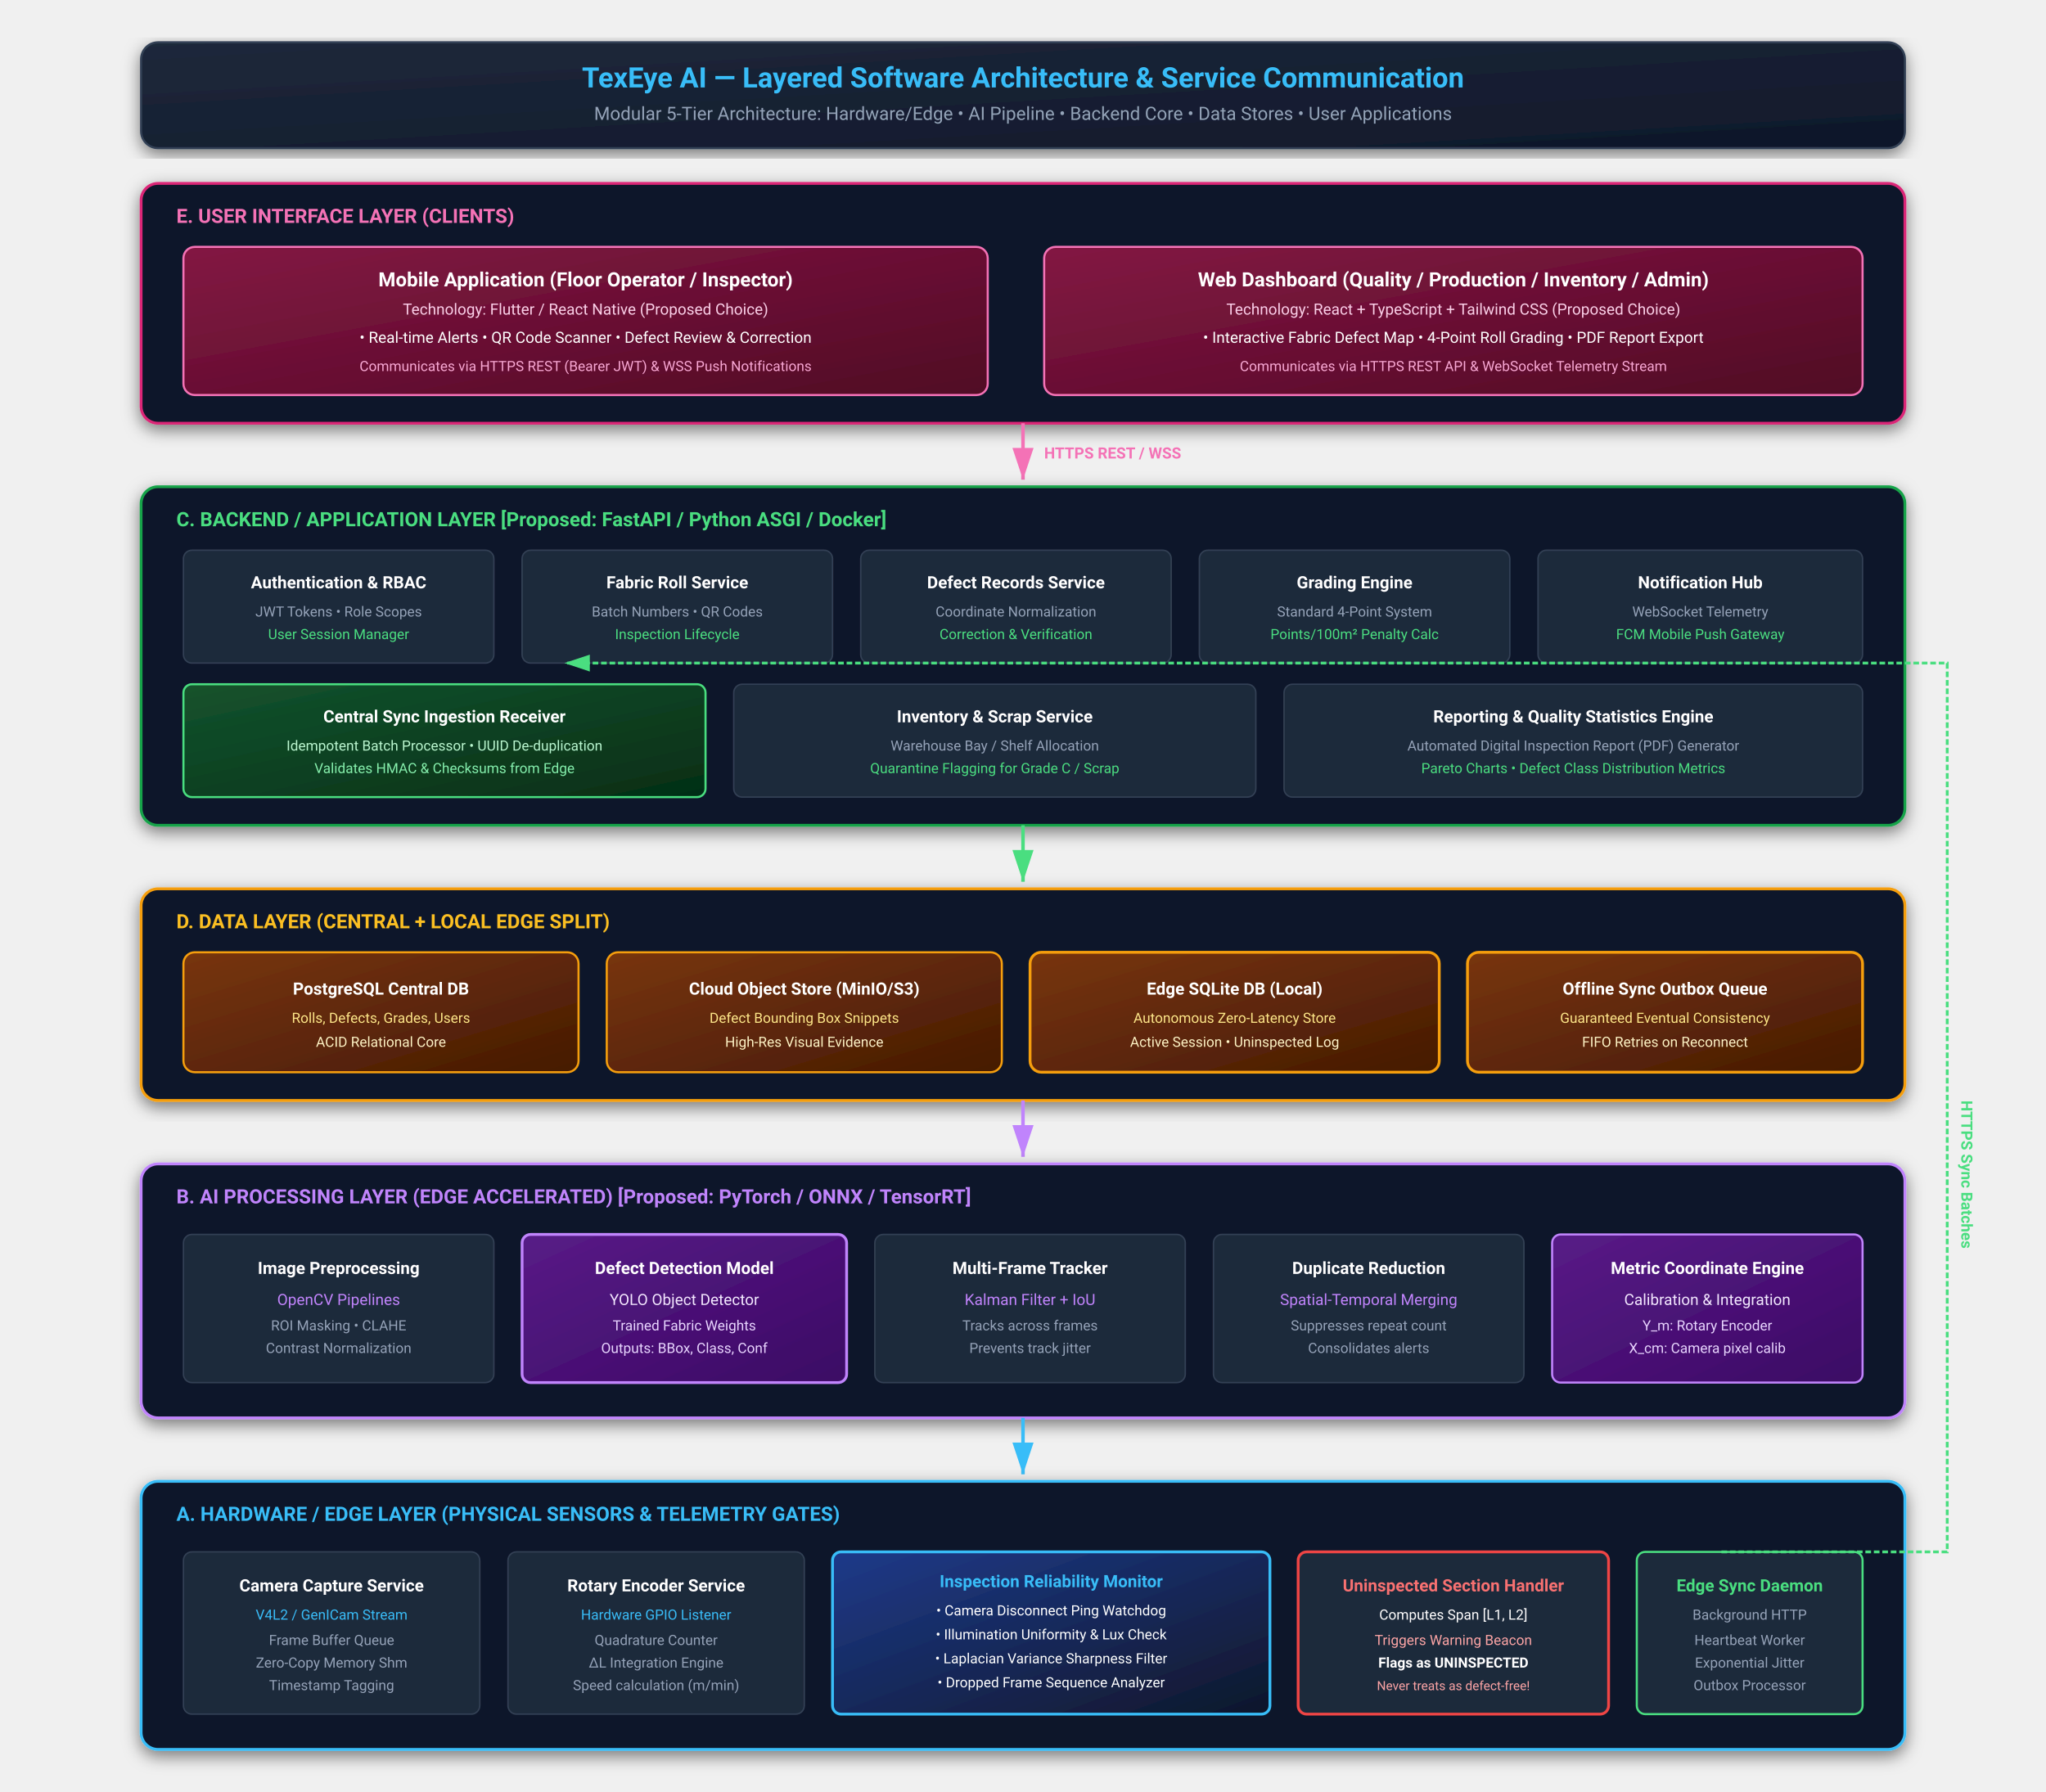
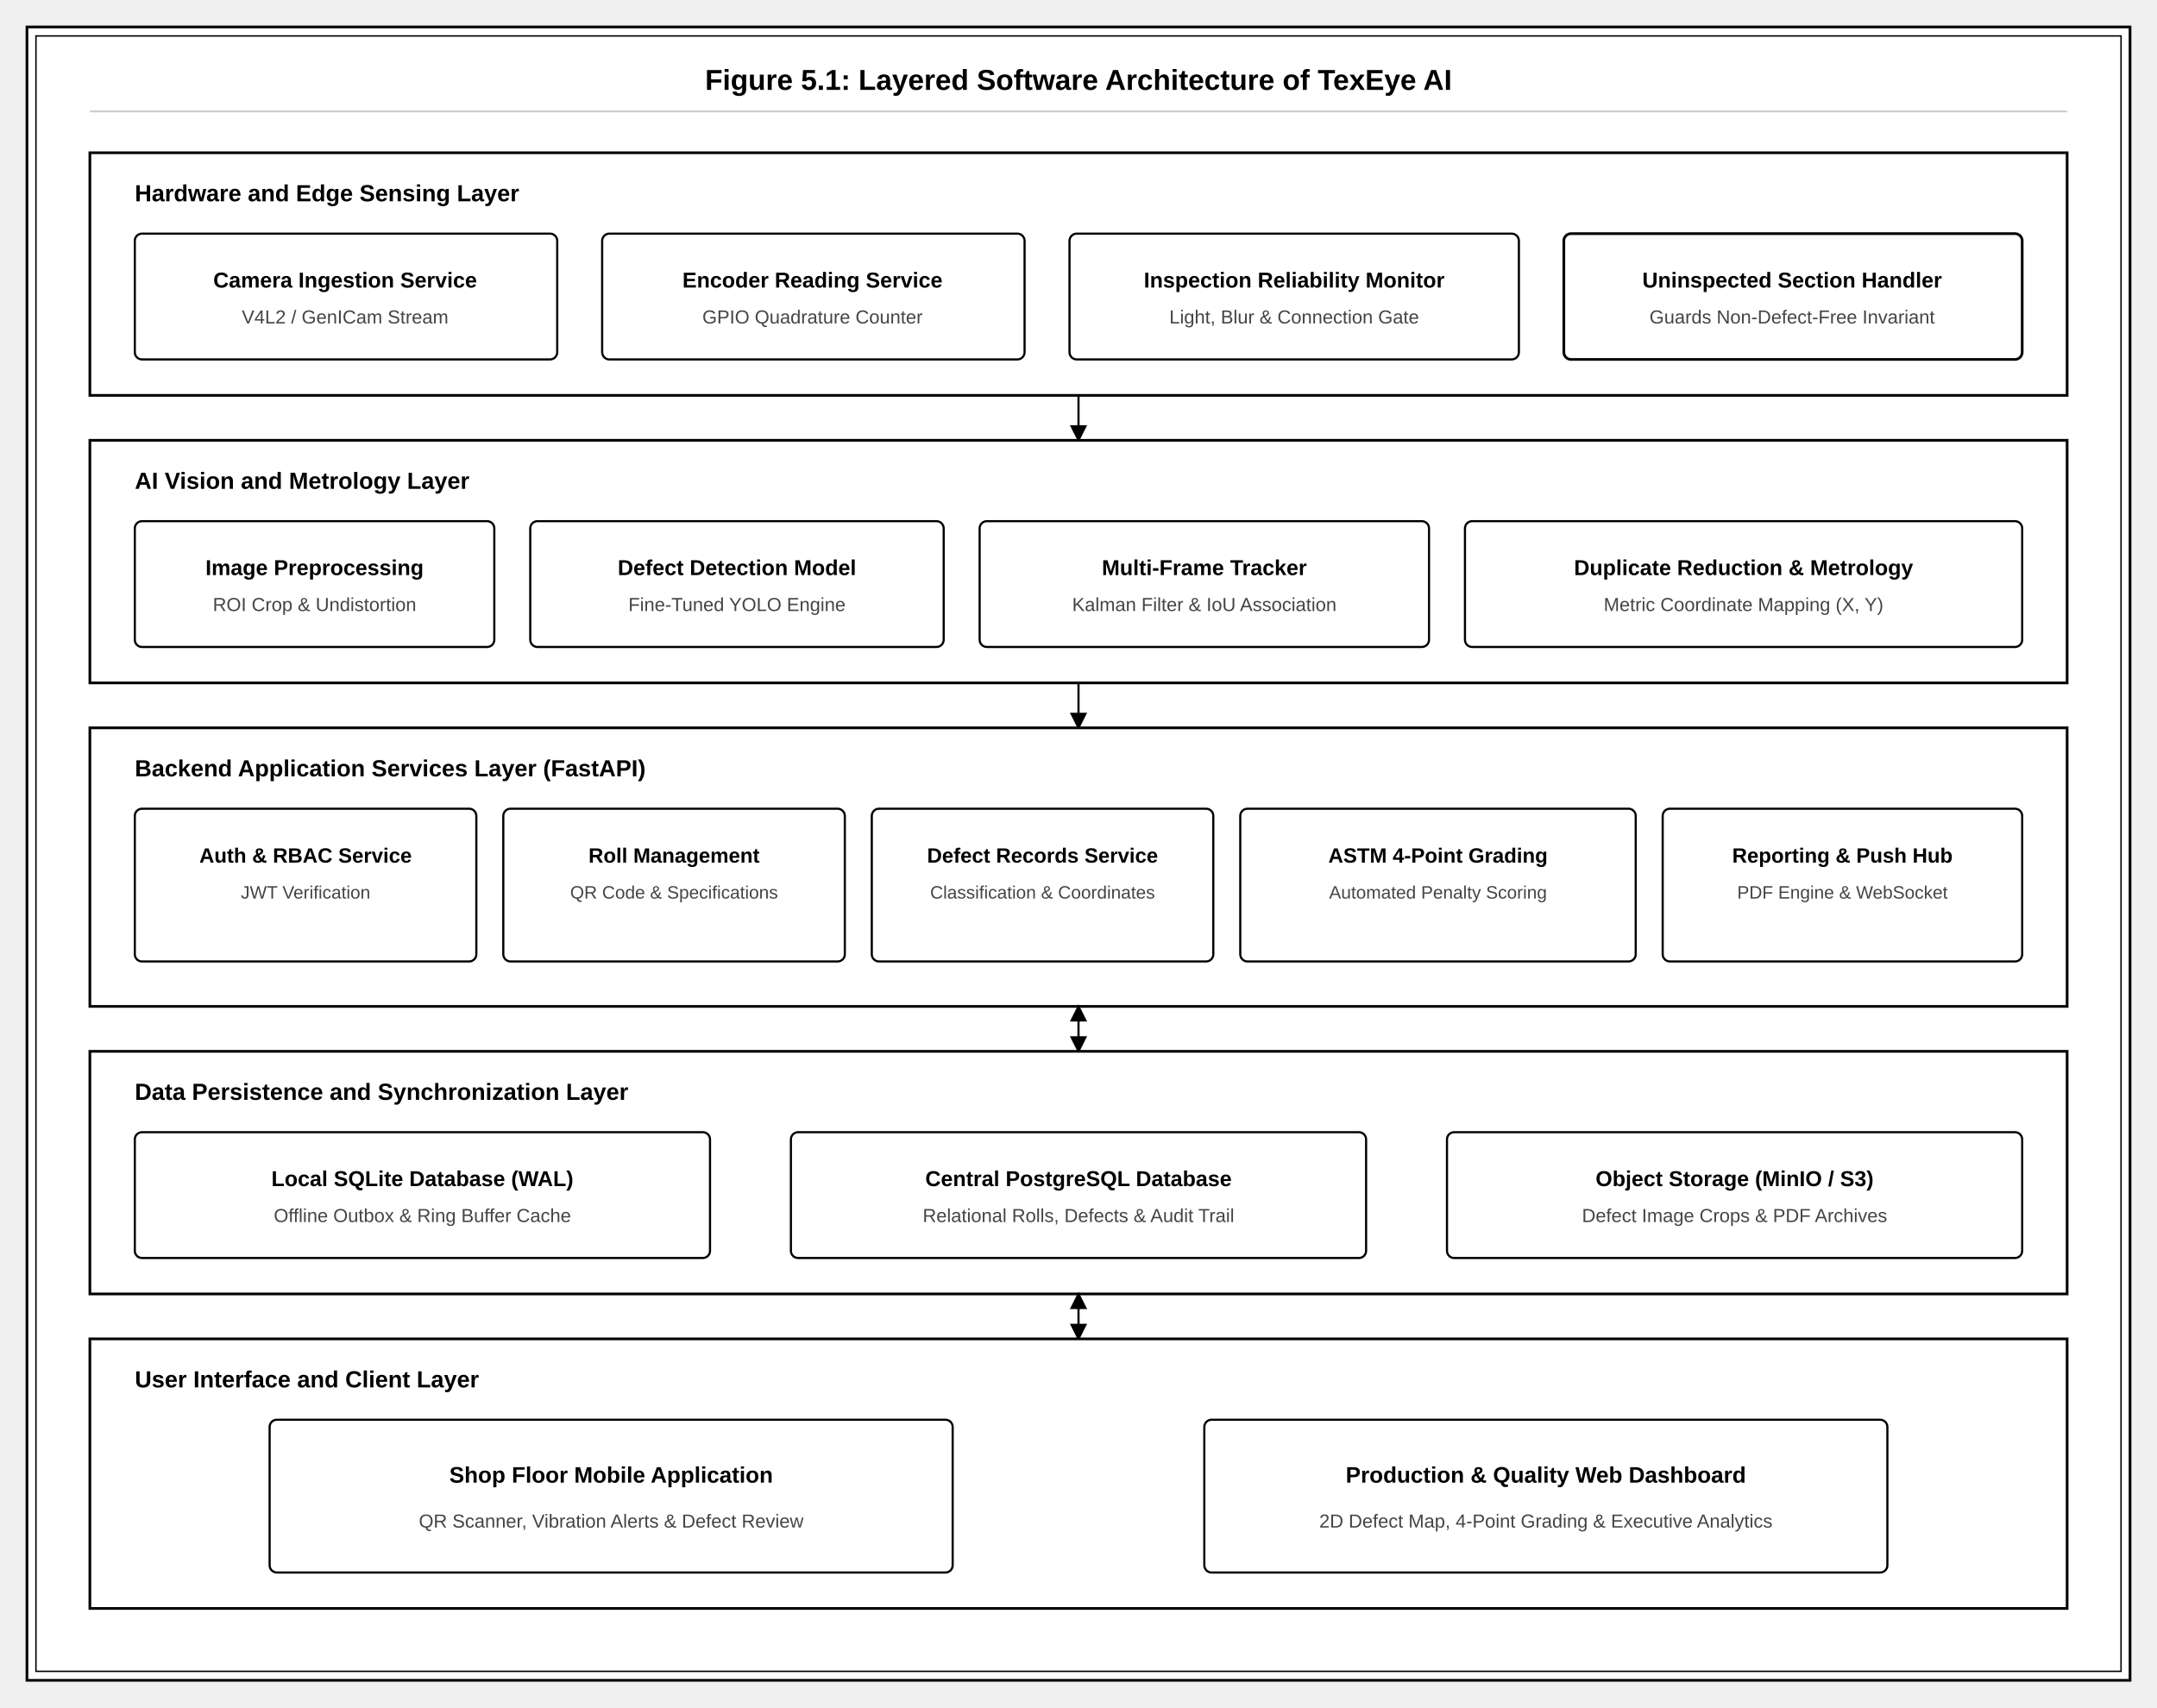
- <svg xmlns="http://www.w3.org/2000/svg" viewBox="0 0 1450 1270" width="100%" height="100%" style="background-color: #0b1120; font-family: -apple-system, BlinkMacSystemFont, 'Segoe UI', Roboto, Helvetica, Arial, sans-serif;">
+ <svg xmlns="http://www.w3.org/2000/svg" viewBox="0 0 1200 950" width="100%" height="100%" style="background-color: #ffffff; font-family: Arial, Helvetica, sans-serif;">
  <defs>
-     <linearGradient id="hdrGrad5" x1="0%" y1="0%" x2="100%" y2="100%">
-       <stop offset="0%" stop-color="#1e293b" />
-       <stop offset="100%" stop-color="#0f172a" />
-     </linearGradient>
-     <linearGradient id="uiGrad" x1="0%" y1="0%" x2="100%" y2="100%">
-       <stop offset="0%" stop-color="#831843" />
-       <stop offset="100%" stop-color="#500724" />
-     </linearGradient>
-     <linearGradient id="appGrad" x1="0%" y1="0%" x2="100%" y2="100%">
-       <stop offset="0%" stop-color="#14532d" />
-       <stop offset="100%" stop-color="#052e16" />
-     </linearGradient>
-     <linearGradient id="aiGrad" x1="0%" y1="0%" x2="100%" y2="100%">
-       <stop offset="0%" stop-color="#581c87" />
-       <stop offset="100%" stop-color="#3b0764" />
-     </linearGradient>
-     <linearGradient id="edgeGrad5" x1="0%" y1="0%" x2="100%" y2="100%">
-       <stop offset="0%" stop-color="#1e3a8a" />
-       <stop offset="100%" stop-color="#0f172a" />
-     </linearGradient>
-     <linearGradient id="dataGrad" x1="0%" y1="0%" x2="100%" y2="100%">
-       <stop offset="0%" stop-color="#78350f" />
-       <stop offset="100%" stop-color="#451a03" />
-     </linearGradient>
-     <filter id="shadow5" x="-10%" y="-10%" width="120%" height="120%">
-       <feDropShadow dx="0" dy="4" stdDeviation="6" flood-color="#000000" flood-opacity="0.5" />
-     </filter>
-     <marker id="aB" markerWidth="10" markerHeight="10" refX="9" refY="3" orient="auto">
-       <path d="M0,0 L0,6 L9,3 z" fill="#38bdf8" />
+     <marker id="arrow" markerWidth="8" markerHeight="8" refX="7" refY="4" orient="auto">
+       <polygon points="0 0, 8 4, 0 8" fill="#000000" />
    </marker>
-     <marker id="aG" markerWidth="10" markerHeight="10" refX="9" refY="3" orient="auto">
-       <path d="M0,0 L0,6 L9,3 z" fill="#4ade80" />
-     </marker>
-     <marker id="aP" markerWidth="10" markerHeight="10" refX="9" refY="3" orient="auto">
-       <path d="M0,0 L0,6 L9,3 z" fill="#c084fc" />
-     </marker>
-     <marker id="aPK" markerWidth="10" markerHeight="10" refX="9" refY="3" orient="auto">
-       <path d="M0,0 L0,6 L9,3 z" fill="#f472b6" />
-     </marker>
-     <marker id="aY" markerWidth="10" markerHeight="10" refX="9" refY="3" orient="auto">
-       <path d="M0,0 L0,6 L9,3 z" fill="#fbbf24" />
+     <marker id="arrowRev" markerWidth="8" markerHeight="8" refX="1" refY="4" orient="auto">
+       <polygon points="8 0, 0 4, 8 8" fill="#000000" />
    </marker>
  </defs>
-   <g transform="translate(100, 30)" filter="url(#shadow5)">
-     <rect width="1250" height="75" rx="12" fill="url(#hdrGrad5)" stroke="#334155" stroke-width="1.5" />
-     <text x="625" y="32" fill="#38bdf8" font-size="20" font-weight="bold" text-anchor="middle">TexEye AI — Layered Software Architecture &amp; Service Communication</text>
-     <text x="625" y="55" fill="#94a3b8" font-size="13" text-anchor="middle">Modular 5-Tier Architecture: Hardware/Edge • AI Pipeline • Backend Core • Data Stores • User Applications</text>
-   </g>
-   <g transform="translate(100, 130)" filter="url(#shadow5)">
-     <rect width="1250" height="170" rx="12" fill="#0f172a" stroke="#db2777" stroke-width="2" />
-     <text x="25" y="28" fill="#f472b6" font-size="14" font-weight="bold">E. USER INTERFACE LAYER (CLIENTS)</text>
-     <rect x="30" y="45" width="570" height="105" rx="8" fill="url(#uiGrad)" stroke="#f472b6" stroke-width="1.5" />
-     <text x="315" y="73" fill="#ffffff" font-size="14" font-weight="bold" text-anchor="middle">Mobile Application (Floor Operator / Inspector)</text>
-     <text x="315" y="93" fill="#fbcfe8" font-size="11" text-anchor="middle">Technology: Flutter / React Native (Proposed Choice)</text>
-     <text x="315" y="113" fill="#ffffff" font-size="11" text-anchor="middle">• Real-time Alerts • QR Code Scanner • Defect Review &amp; Correction</text>
-     <text x="315" y="133" fill="#f9a8d4" font-size="10" text-anchor="middle">Communicates via HTTPS REST (Bearer JWT) &amp; WSS Push Notifications</text>
-     <rect x="640" y="45" width="580" height="105" rx="8" fill="url(#uiGrad)" stroke="#f472b6" stroke-width="1.5" />
-     <text x="930" y="73" fill="#ffffff" font-size="14" font-weight="bold" text-anchor="middle">Web Dashboard (Quality / Production / Inventory / Admin)</text>
-     <text x="930" y="93" fill="#fbcfe8" font-size="11" text-anchor="middle">Technology: React + TypeScript + Tailwind CSS (Proposed Choice)</text>
-     <text x="930" y="113" fill="#ffffff" font-size="11" text-anchor="middle">• Interactive Fabric Defect Map • 4-Point Roll Grading • PDF Report Export</text>
-     <text x="930" y="133" fill="#f9a8d4" font-size="10" text-anchor="middle">Communicates via HTTPS REST API &amp; WebSocket Telemetry Stream</text>
-   </g>
-   <path d="M 725 300 L 725 340" stroke="#f472b6" stroke-width="2.5" marker-end="url(#aPK)" fill="none" />
-   <text x="740" y="325" fill="#f472b6" font-size="11" font-weight="bold">HTTPS REST / WSS</text>
-   <g transform="translate(100, 345)" filter="url(#shadow5)">
-     <rect width="1250" height="240" rx="12" fill="#0f172a" stroke="#16a34a" stroke-width="2" />
-     <text x="25" y="28" fill="#4ade80" font-size="14" font-weight="bold">C. BACKEND / APPLICATION LAYER [Proposed: FastAPI / Python ASGI / Docker]</text>
-     <rect x="30" y="45" width="220" height="80" rx="6" fill="#1e293b" stroke="#334155" stroke-width="1" />
-     <text x="140" y="72" fill="#ffffff" font-size="12" font-weight="bold" text-anchor="middle">Authentication &amp; RBAC</text>
-     <text x="140" y="92" fill="#94a3b8" font-size="10" text-anchor="middle">JWT Tokens • Role Scopes</text>
-     <text x="140" y="108" fill="#4ade80" font-size="10" text-anchor="middle">User Session Manager</text>
-     <rect x="270" y="45" width="220" height="80" rx="6" fill="#1e293b" stroke="#334155" stroke-width="1" />
-     <text x="380" y="72" fill="#ffffff" font-size="12" font-weight="bold" text-anchor="middle">Fabric Roll Service</text>
-     <text x="380" y="92" fill="#94a3b8" font-size="10" text-anchor="middle">Batch Numbers • QR Codes</text>
-     <text x="380" y="108" fill="#4ade80" font-size="10" text-anchor="middle">Inspection Lifecycle</text>
-     <rect x="510" y="45" width="220" height="80" rx="6" fill="#1e293b" stroke="#334155" stroke-width="1" />
-     <text x="620" y="72" fill="#ffffff" font-size="12" font-weight="bold" text-anchor="middle">Defect Records Service</text>
-     <text x="620" y="92" fill="#94a3b8" font-size="10" text-anchor="middle">Coordinate Normalization</text>
-     <text x="620" y="108" fill="#4ade80" font-size="10" text-anchor="middle">Correction &amp; Verification</text>
-     <rect x="750" y="45" width="220" height="80" rx="6" fill="#1e293b" stroke="#334155" stroke-width="1" />
-     <text x="860" y="72" fill="#ffffff" font-size="12" font-weight="bold" text-anchor="middle">Grading Engine</text>
-     <text x="860" y="92" fill="#94a3b8" font-size="10" text-anchor="middle">Standard 4-Point System</text>
-     <text x="860" y="108" fill="#4ade80" font-size="10" text-anchor="middle">Points/100m² Penalty Calc</text>
-     <rect x="990" y="45" width="230" height="80" rx="6" fill="#1e293b" stroke="#334155" stroke-width="1" />
-     <text x="1105" y="72" fill="#ffffff" font-size="12" font-weight="bold" text-anchor="middle">Notification Hub</text>
-     <text x="1105" y="92" fill="#94a3b8" font-size="10" text-anchor="middle">WebSocket Telemetry</text>
-     <text x="1105" y="108" fill="#4ade80" font-size="10" text-anchor="middle">FCM Mobile Push Gateway</text>
-     <rect x="30" y="140" width="370" height="80" rx="6" fill="url(#appGrad)" stroke="#4ade80" stroke-width="1.5" />
-     <text x="215" y="167" fill="#ffffff" font-size="12" font-weight="bold" text-anchor="middle">Central Sync Ingestion Receiver</text>
-     <text x="215" y="187" fill="#bbf7d0" font-size="10" text-anchor="middle">Idempotent Batch Processor • UUID De-duplication</text>
-     <text x="215" y="203" fill="#86efac" font-size="10" text-anchor="middle">Validates HMAC &amp; Checksums from Edge</text>
-     <rect x="420" y="140" width="370" height="80" rx="6" fill="#1e293b" stroke="#334155" stroke-width="1" />
-     <text x="605" y="167" fill="#ffffff" font-size="12" font-weight="bold" text-anchor="middle">Inventory &amp; Scrap Service</text>
-     <text x="605" y="187" fill="#94a3b8" font-size="10" text-anchor="middle">Warehouse Bay / Shelf Allocation</text>
-     <text x="605" y="203" fill="#4ade80" font-size="10" text-anchor="middle">Quarantine Flagging for Grade C / Scrap</text>
-     <rect x="810" y="140" width="410" height="80" rx="6" fill="#1e293b" stroke="#334155" stroke-width="1" />
-     <text x="1015" y="167" fill="#ffffff" font-size="12" font-weight="bold" text-anchor="middle">Reporting &amp; Quality Statistics Engine</text>
-     <text x="1015" y="187" fill="#94a3b8" font-size="10" text-anchor="middle">Automated Digital Inspection Report (PDF) Generator</text>
-     <text x="1015" y="203" fill="#4ade80" font-size="10" text-anchor="middle">Pareto Charts • Defect Class Distribution Metrics</text>
-   </g>
-   <path d="M 725 585 L 725 625" stroke="#4ade80" stroke-width="2.5" marker-end="url(#aG)" fill="none" />
-   <g transform="translate(100, 630)" filter="url(#shadow5)">
-     <rect width="1250" height="150" rx="12" fill="#0f172a" stroke="#f59e0b" stroke-width="2" />
-     <text x="25" y="28" fill="#fbbf24" font-size="14" font-weight="bold">D. DATA LAYER (CENTRAL + LOCAL EDGE SPLIT)</text>
-     <rect x="30" y="45" width="280" height="85" rx="8" fill="url(#dataGrad)" stroke="#f59e0b" stroke-width="1.5" />
-     <text x="170" y="75" fill="#ffffff" font-size="12" font-weight="bold" text-anchor="middle">PostgreSQL Central DB</text>
-     <text x="170" y="95" fill="#fde68a" font-size="10" text-anchor="middle">Rolls, Defects, Grades, Users</text>
-     <text x="170" y="112" fill="#fef3c7" font-size="10" text-anchor="middle">ACID Relational Core</text>
-     <rect x="330" y="45" width="280" height="85" rx="8" fill="url(#dataGrad)" stroke="#f59e0b" stroke-width="1.5" />
-     <text x="470" y="75" fill="#ffffff" font-size="12" font-weight="bold" text-anchor="middle">Cloud Object Store (MinIO/S3)</text>
-     <text x="470" y="95" fill="#fde68a" font-size="10" text-anchor="middle">Defect Bounding Box Snippets</text>
-     <text x="470" y="112" fill="#fef3c7" font-size="10" text-anchor="middle">High-Res Visual Evidence</text>
-     <rect x="630" y="45" width="290" height="85" rx="8" fill="url(#dataGrad)" stroke="#f59e0b" stroke-width="2" />
-     <text x="775" y="75" fill="#ffffff" font-size="12" font-weight="bold" text-anchor="middle">Edge SQLite DB (Local)</text>
-     <text x="775" y="95" fill="#fde68a" font-size="10" text-anchor="middle">Autonomous Zero-Latency Store</text>
-     <text x="775" y="112" fill="#fef3c7" font-size="10" text-anchor="middle">Active Session • Uninspected Log</text>
-     <rect x="940" y="45" width="280" height="85" rx="8" fill="url(#dataGrad)" stroke="#f59e0b" stroke-width="2" />
-     <text x="1080" y="75" fill="#ffffff" font-size="12" font-weight="bold" text-anchor="middle">Offline Sync Outbox Queue</text>
-     <text x="1080" y="95" fill="#fde68a" font-size="10" text-anchor="middle">Guaranteed Eventual Consistency</text>
-     <text x="1080" y="112" fill="#fef3c7" font-size="10" text-anchor="middle">FIFO Retries on Reconnect</text>
-   </g>
-   <path d="M 725 780 L 725 820" stroke="#c084fc" stroke-width="2.5" marker-end="url(#aP)" fill="none" />
-   <g transform="translate(100, 825)" filter="url(#shadow5)">
-     <rect width="1250" height="180" rx="12" fill="#0f172a" stroke="#c084fc" stroke-width="2" />
-     <text x="25" y="28" fill="#c084fc" font-size="14" font-weight="bold">B. AI PROCESSING LAYER (EDGE ACCELERATED) [Proposed: PyTorch / ONNX / TensorRT]</text>
-     <rect x="30" y="50" width="220" height="105" rx="6" fill="#1e293b" stroke="#334155" stroke-width="1" />
-     <text x="140" y="78" fill="#ffffff" font-size="12" font-weight="bold" text-anchor="middle">Image Preprocessing</text>
-     <text x="140" y="100" fill="#c084fc" font-size="11" text-anchor="middle">OpenCV Pipelines</text>
-     <text x="140" y="118" fill="#94a3b8" font-size="10" text-anchor="middle">ROI Masking • CLAHE</text>
-     <text x="140" y="134" fill="#94a3b8" font-size="10" text-anchor="middle">Contrast Normalization</text>
-     <rect x="270" y="50" width="230" height="105" rx="6" fill="url(#aiGrad)" stroke="#c084fc" stroke-width="2" />
-     <text x="385" y="78" fill="#ffffff" font-size="12" font-weight="bold" text-anchor="middle">Defect Detection Model</text>
-     <text x="385" y="100" fill="#f3e8ff" font-size="11" text-anchor="middle">YOLO Object Detector</text>
-     <text x="385" y="118" fill="#e9d5ff" font-size="10" text-anchor="middle">Trained Fabric Weights</text>
-     <text x="385" y="134" fill="#e9d5ff" font-size="10" text-anchor="middle">Outputs: BBox, Class, Conf</text>
-     <rect x="520" y="50" width="220" height="105" rx="6" fill="#1e293b" stroke="#334155" stroke-width="1" />
-     <text x="630" y="78" fill="#ffffff" font-size="12" font-weight="bold" text-anchor="middle">Multi-Frame Tracker</text>
-     <text x="630" y="100" fill="#c084fc" font-size="11" text-anchor="middle">Kalman Filter + IoU</text>
-     <text x="630" y="118" fill="#94a3b8" font-size="10" text-anchor="middle">Tracks across frames</text>
-     <text x="630" y="134" fill="#94a3b8" font-size="10" text-anchor="middle">Prevents track jitter</text>
-     <rect x="760" y="50" width="220" height="105" rx="6" fill="#1e293b" stroke="#334155" stroke-width="1" />
-     <text x="870" y="78" fill="#ffffff" font-size="12" font-weight="bold" text-anchor="middle">Duplicate Reduction</text>
-     <text x="870" y="100" fill="#c084fc" font-size="11" text-anchor="middle">Spatial-Temporal Merging</text>
-     <text x="870" y="118" fill="#94a3b8" font-size="10" text-anchor="middle">Suppresses repeat count</text>
-     <text x="870" y="134" fill="#94a3b8" font-size="10" text-anchor="middle">Consolidates alerts</text>
-     <rect x="1000" y="50" width="220" height="105" rx="6" fill="url(#aiGrad)" stroke="#c084fc" stroke-width="1.5" />
-     <text x="1110" y="78" fill="#ffffff" font-size="12" font-weight="bold" text-anchor="middle">Metric Coordinate Engine</text>
-     <text x="1110" y="100" fill="#f3e8ff" font-size="11" text-anchor="middle">Calibration &amp; Integration</text>
-     <text x="1110" y="118" fill="#e9d5ff" font-size="10" text-anchor="middle">Y_m: Rotary Encoder</text>
-     <text x="1110" y="134" fill="#e9d5ff" font-size="10" text-anchor="middle">X_cm: Camera pixel calib</text>
-   </g>
-   <path d="M 725 1005 L 725 1045" stroke="#38bdf8" stroke-width="2.5" marker-end="url(#aB)" fill="none" />
-   <g transform="translate(100, 1050)" filter="url(#shadow5)">
-     <rect width="1250" height="190" rx="12" fill="#0f172a" stroke="#38bdf8" stroke-width="2" />
-     <text x="25" y="28" fill="#38bdf8" font-size="14" font-weight="bold">A. HARDWARE / EDGE LAYER (PHYSICAL SENSORS &amp; TELEMETRY GATES)</text>
-     <rect x="30" y="50" width="210" height="115" rx="6" fill="#1e293b" stroke="#334155" stroke-width="1" />
-     <text x="135" y="78" fill="#ffffff" font-size="12" font-weight="bold" text-anchor="middle">Camera Capture Service</text>
-     <text x="135" y="98" fill="#38bdf8" font-size="10" text-anchor="middle">V4L2 / GenICam Stream</text>
-     <text x="135" y="116" fill="#94a3b8" font-size="10" text-anchor="middle">Frame Buffer Queue</text>
-     <text x="135" y="132" fill="#94a3b8" font-size="10" text-anchor="middle">Zero-Copy Memory Shm</text>
-     <text x="135" y="148" fill="#94a3b8" font-size="10" text-anchor="middle">Timestamp Tagging</text>
-     <rect x="260" y="50" width="210" height="115" rx="6" fill="#1e293b" stroke="#334155" stroke-width="1" />
-     <text x="365" y="78" fill="#ffffff" font-size="12" font-weight="bold" text-anchor="middle">Rotary Encoder Service</text>
-     <text x="365" y="98" fill="#38bdf8" font-size="10" text-anchor="middle">Hardware GPIO Listener</text>
-     <text x="365" y="116" fill="#94a3b8" font-size="10" text-anchor="middle">Quadrature Counter</text>
-     <text x="365" y="132" fill="#94a3b8" font-size="10" text-anchor="middle">ΔL Integration Engine</text>
-     <text x="365" y="148" fill="#94a3b8" font-size="10" text-anchor="middle">Speed calculation (m/min)</text>
-     <rect x="490" y="50" width="310" height="115" rx="6" fill="url(#edgeGrad5)" stroke="#38bdf8" stroke-width="2" />
-     <text x="645" y="75" fill="#38bdf8" font-size="12" font-weight="bold" text-anchor="middle">Inspection Reliability Monitor</text>
-     <text x="645" y="95" fill="#ffffff" font-size="10" text-anchor="middle">• Camera Disconnect Ping Watchdog</text>
-     <text x="645" y="112" fill="#ffffff" font-size="10" text-anchor="middle">• Illumination Uniformity &amp; Lux Check</text>
-     <text x="645" y="129" fill="#ffffff" font-size="10" text-anchor="middle">• Laplacian Variance Sharpness Filter</text>
-     <text x="645" y="146" fill="#ffffff" font-size="10" text-anchor="middle">• Dropped Frame Sequence Analyzer</text>
-     <rect x="820" y="50" width="220" height="115" rx="6" fill="#1e293b" stroke="#ef4444" stroke-width="2" />
-     <text x="930" y="78" fill="#f87171" font-size="12" font-weight="bold" text-anchor="middle">Uninspected Section Handler</text>
-     <text x="930" y="98" fill="#ffffff" font-size="10" text-anchor="middle">Computes Span [L1, L2]</text>
-     <text x="930" y="116" fill="#fca5a5" font-size="10" text-anchor="middle">Triggers Warning Beacon</text>
-     <text x="930" y="132" fill="#ffffff" font-size="10" font-weight="bold" text-anchor="middle">Flags as UNINSPECTED</text>
-     <text x="930" y="148" fill="#fca5a5" font-size="9" text-anchor="middle">Never treats as defect-free!</text>
-     <rect x="1060" y="50" width="160" height="115" rx="6" fill="#1e293b" stroke="#4ade80" stroke-width="1.5" />
-     <text x="1140" y="78" fill="#4ade80" font-size="12" font-weight="bold" text-anchor="middle">Edge Sync Daemon</text>
-     <text x="1140" y="98" fill="#94a3b8" font-size="10" text-anchor="middle">Background HTTP</text>
-     <text x="1140" y="116" fill="#94a3b8" font-size="10" text-anchor="middle">Heartbeat Worker</text>
-     <text x="1140" y="132" fill="#94a3b8" font-size="10" text-anchor="middle">Exponential Jitter</text>
-     <text x="1140" y="148" fill="#94a3b8" font-size="10" text-anchor="middle">Outbox Processor</text>
-   </g>
-   <path d="M 1220 1100 L 1380 1100 L 1380 470 L 400 470" stroke="#4ade80" stroke-width="2" stroke-dasharray="4 2" marker-end="url(#aG)" fill="none" />
-   <text x="1390" y="780" fill="#4ade80" font-size="11" font-weight="bold" transform="rotate(90, 1390, 780)">HTTPS Sync Batches</text>
+   <rect x="15" y="15" width="1170" height="920" fill="#ffffff" stroke="#000000" stroke-width="1.5" />
+   <rect x="20" y="20" width="1160" height="910" fill="none" stroke="#000000" stroke-width="0.8" />
+   <text x="600" y="50" fill="#000000" font-size="16" font-weight="bold" text-anchor="middle">Figure 5.1: Layered Software Architecture of TexEye AI</text>
+   <line x1="50" y1="62" x2="1150" y2="62" stroke="#cccccc" stroke-width="1" />
+   <rect x="50" y="85" width="1100" height="135" fill="#ffffff" stroke="#000000" stroke-width="1.5" />
+   <text x="75" y="112" fill="#000000" font-size="13" font-weight="bold">Hardware and Edge Sensing Layer</text>
+   <rect x="75" y="130" width="235" height="70" rx="4" fill="#ffffff" stroke="#000000" stroke-width="1.2" />
+   <text x="192" y="160" fill="#000000" font-size="12" font-weight="bold" text-anchor="middle">Camera Ingestion Service</text>
+   <text x="192" y="180" fill="#444444" font-size="10.5" text-anchor="middle">V4L2 / GenICam Stream</text>
+   <rect x="335" y="130" width="235" height="70" rx="4" fill="#ffffff" stroke="#000000" stroke-width="1.2" />
+   <text x="452" y="160" fill="#000000" font-size="12" font-weight="bold" text-anchor="middle">Encoder Reading Service</text>
+   <text x="452" y="180" fill="#444444" font-size="10.5" text-anchor="middle">GPIO Quadrature Counter</text>
+   <rect x="595" y="130" width="250" height="70" rx="4" fill="#ffffff" stroke="#000000" stroke-width="1.2" />
+   <text x="720" y="160" fill="#000000" font-size="12" font-weight="bold" text-anchor="middle">Inspection Reliability Monitor</text>
+   <text x="720" y="180" fill="#444444" font-size="10.5" text-anchor="middle">Light, Blur &amp; Connection Gate</text>
+   <rect x="870" y="130" width="255" height="70" rx="4" fill="#ffffff" stroke="#000000" stroke-width="1.5" />
+   <text x="997" y="160" fill="#000000" font-size="12" font-weight="bold" text-anchor="middle">Uninspected Section Handler</text>
+   <text x="997" y="180" fill="#444444" font-size="10.5" text-anchor="middle">Guards Non-Defect-Free Invariant</text>
+   <line x1="600" y1="220" x2="600" y2="245" stroke="#000000" stroke-width="1.2" marker-end="url(#arrow)" />
+   <rect x="50" y="245" width="1100" height="135" fill="#ffffff" stroke="#000000" stroke-width="1.5" />
+   <text x="75" y="272" fill="#000000" font-size="13" font-weight="bold">AI Vision and Metrology Layer</text>
+   <rect x="75" y="290" width="200" height="70" rx="4" fill="#ffffff" stroke="#000000" stroke-width="1.2" />
+   <text x="175" y="320" fill="#000000" font-size="12" font-weight="bold" text-anchor="middle">Image Preprocessing</text>
+   <text x="175" y="340" fill="#444444" font-size="10.5" text-anchor="middle">ROI Crop &amp; Undistortion</text>
+   <rect x="295" y="290" width="230" height="70" rx="4" fill="#ffffff" stroke="#000000" stroke-width="1.2" />
+   <text x="410" y="320" fill="#000000" font-size="12" font-weight="bold" text-anchor="middle">Defect Detection Model</text>
+   <text x="410" y="340" fill="#444444" font-size="10.5" text-anchor="middle">Fine-Tuned YOLO Engine</text>
+   <rect x="545" y="290" width="250" height="70" rx="4" fill="#ffffff" stroke="#000000" stroke-width="1.2" />
+   <text x="670" y="320" fill="#000000" font-size="12" font-weight="bold" text-anchor="middle">Multi-Frame Tracker</text>
+   <text x="670" y="340" fill="#444444" font-size="10.5" text-anchor="middle">Kalman Filter &amp; IoU Association</text>
+   <rect x="815" y="290" width="310" height="70" rx="4" fill="#ffffff" stroke="#000000" stroke-width="1.2" />
+   <text x="970" y="320" fill="#000000" font-size="12" font-weight="bold" text-anchor="middle">Duplicate Reduction &amp; Metrology</text>
+   <text x="970" y="340" fill="#444444" font-size="10.5" text-anchor="middle">Metric Coordinate Mapping (X, Y)</text>
+   <line x1="600" y1="380" x2="600" y2="405" stroke="#000000" stroke-width="1.2" marker-end="url(#arrow)" />
+   <rect x="50" y="405" width="1100" height="155" fill="#ffffff" stroke="#000000" stroke-width="1.5" />
+   <text x="75" y="432" fill="#000000" font-size="13" font-weight="bold">Backend Application Services Layer (FastAPI)</text>
+   <rect x="75" y="450" width="190" height="85" rx="4" fill="#ffffff" stroke="#000000" stroke-width="1.2" />
+   <text x="170" y="480" fill="#000000" font-size="11.5" font-weight="bold" text-anchor="middle">Auth &amp; RBAC Service</text>
+   <text x="170" y="500" fill="#444444" font-size="10" text-anchor="middle">JWT Verification</text>
+   <rect x="280" y="450" width="190" height="85" rx="4" fill="#ffffff" stroke="#000000" stroke-width="1.2" />
+   <text x="375" y="480" fill="#000000" font-size="11.5" font-weight="bold" text-anchor="middle">Roll Management</text>
+   <text x="375" y="500" fill="#444444" font-size="10" text-anchor="middle">QR Code &amp; Specifications</text>
+   <rect x="485" y="450" width="190" height="85" rx="4" fill="#ffffff" stroke="#000000" stroke-width="1.2" />
+   <text x="580" y="480" fill="#000000" font-size="11.5" font-weight="bold" text-anchor="middle">Defect Records Service</text>
+   <text x="580" y="500" fill="#444444" font-size="10" text-anchor="middle">Classification &amp; Coordinates</text>
+   <rect x="690" y="450" width="220" height="85" rx="4" fill="#ffffff" stroke="#000000" stroke-width="1.2" />
+   <text x="800" y="480" fill="#000000" font-size="11.5" font-weight="bold" text-anchor="middle">ASTM 4-Point Grading</text>
+   <text x="800" y="500" fill="#444444" font-size="10" text-anchor="middle">Automated Penalty Scoring</text>
+   <rect x="925" y="450" width="200" height="85" rx="4" fill="#ffffff" stroke="#000000" stroke-width="1.2" />
+   <text x="1025" y="480" fill="#000000" font-size="11.5" font-weight="bold" text-anchor="middle">Reporting &amp; Push Hub</text>
+   <text x="1025" y="500" fill="#444444" font-size="10" text-anchor="middle">PDF Engine &amp; WebSocket</text>
+   <line x1="600" y1="560" x2="600" y2="585" stroke="#000000" stroke-width="1.2" marker-end="url(#arrow)" marker-start="url(#arrowRev)" />
+   <rect x="50" y="585" width="1100" height="135" fill="#ffffff" stroke="#000000" stroke-width="1.5" />
+   <text x="75" y="612" fill="#000000" font-size="13" font-weight="bold">Data Persistence and Synchronization Layer</text>
+   <rect x="75" y="630" width="320" height="70" rx="4" fill="#ffffff" stroke="#000000" stroke-width="1.2" />
+   <text x="235" y="660" fill="#000000" font-size="12" font-weight="bold" text-anchor="middle">Local SQLite Database (WAL)</text>
+   <text x="235" y="680" fill="#444444" font-size="10.5" text-anchor="middle">Offline Outbox &amp; Ring Buffer Cache</text>
+   <rect x="440" y="630" width="320" height="70" rx="4" fill="#ffffff" stroke="#000000" stroke-width="1.2" />
+   <text x="600" y="660" fill="#000000" font-size="12" font-weight="bold" text-anchor="middle">Central PostgreSQL Database</text>
+   <text x="600" y="680" fill="#444444" font-size="10.5" text-anchor="middle">Relational Rolls, Defects &amp; Audit Trail</text>
+   <rect x="805" y="630" width="320" height="70" rx="4" fill="#ffffff" stroke="#000000" stroke-width="1.2" />
+   <text x="965" y="660" fill="#000000" font-size="12" font-weight="bold" text-anchor="middle">Object Storage (MinIO / S3)</text>
+   <text x="965" y="680" fill="#444444" font-size="10.5" text-anchor="middle">Defect Image Crops &amp; PDF Archives</text>
+   <line x1="600" y1="720" x2="600" y2="745" stroke="#000000" stroke-width="1.2" marker-end="url(#arrow)" marker-start="url(#arrowRev)" />
+   <rect x="50" y="745" width="1100" height="150" fill="#ffffff" stroke="#000000" stroke-width="1.5" />
+   <text x="75" y="772" fill="#000000" font-size="13" font-weight="bold">User Interface and Client Layer</text>
+   <rect x="150" y="790" width="380" height="85" rx="4" fill="#ffffff" stroke="#000000" stroke-width="1.2" />
+   <text x="340" y="825" fill="#000000" font-size="12.5" font-weight="bold" text-anchor="middle">Shop Floor Mobile Application</text>
+   <text x="340" y="850" fill="#444444" font-size="10.5" text-anchor="middle">QR Scanner, Vibration Alerts &amp; Defect Review</text>
+   <rect x="670" y="790" width="380" height="85" rx="4" fill="#ffffff" stroke="#000000" stroke-width="1.2" />
+   <text x="860" y="825" fill="#000000" font-size="12.5" font-weight="bold" text-anchor="middle">Production &amp; Quality Web Dashboard</text>
+   <text x="860" y="850" fill="#444444" font-size="10.5" text-anchor="middle">2D Defect Map, 4-Point Grading &amp; Executive Analytics</text>
</svg>
